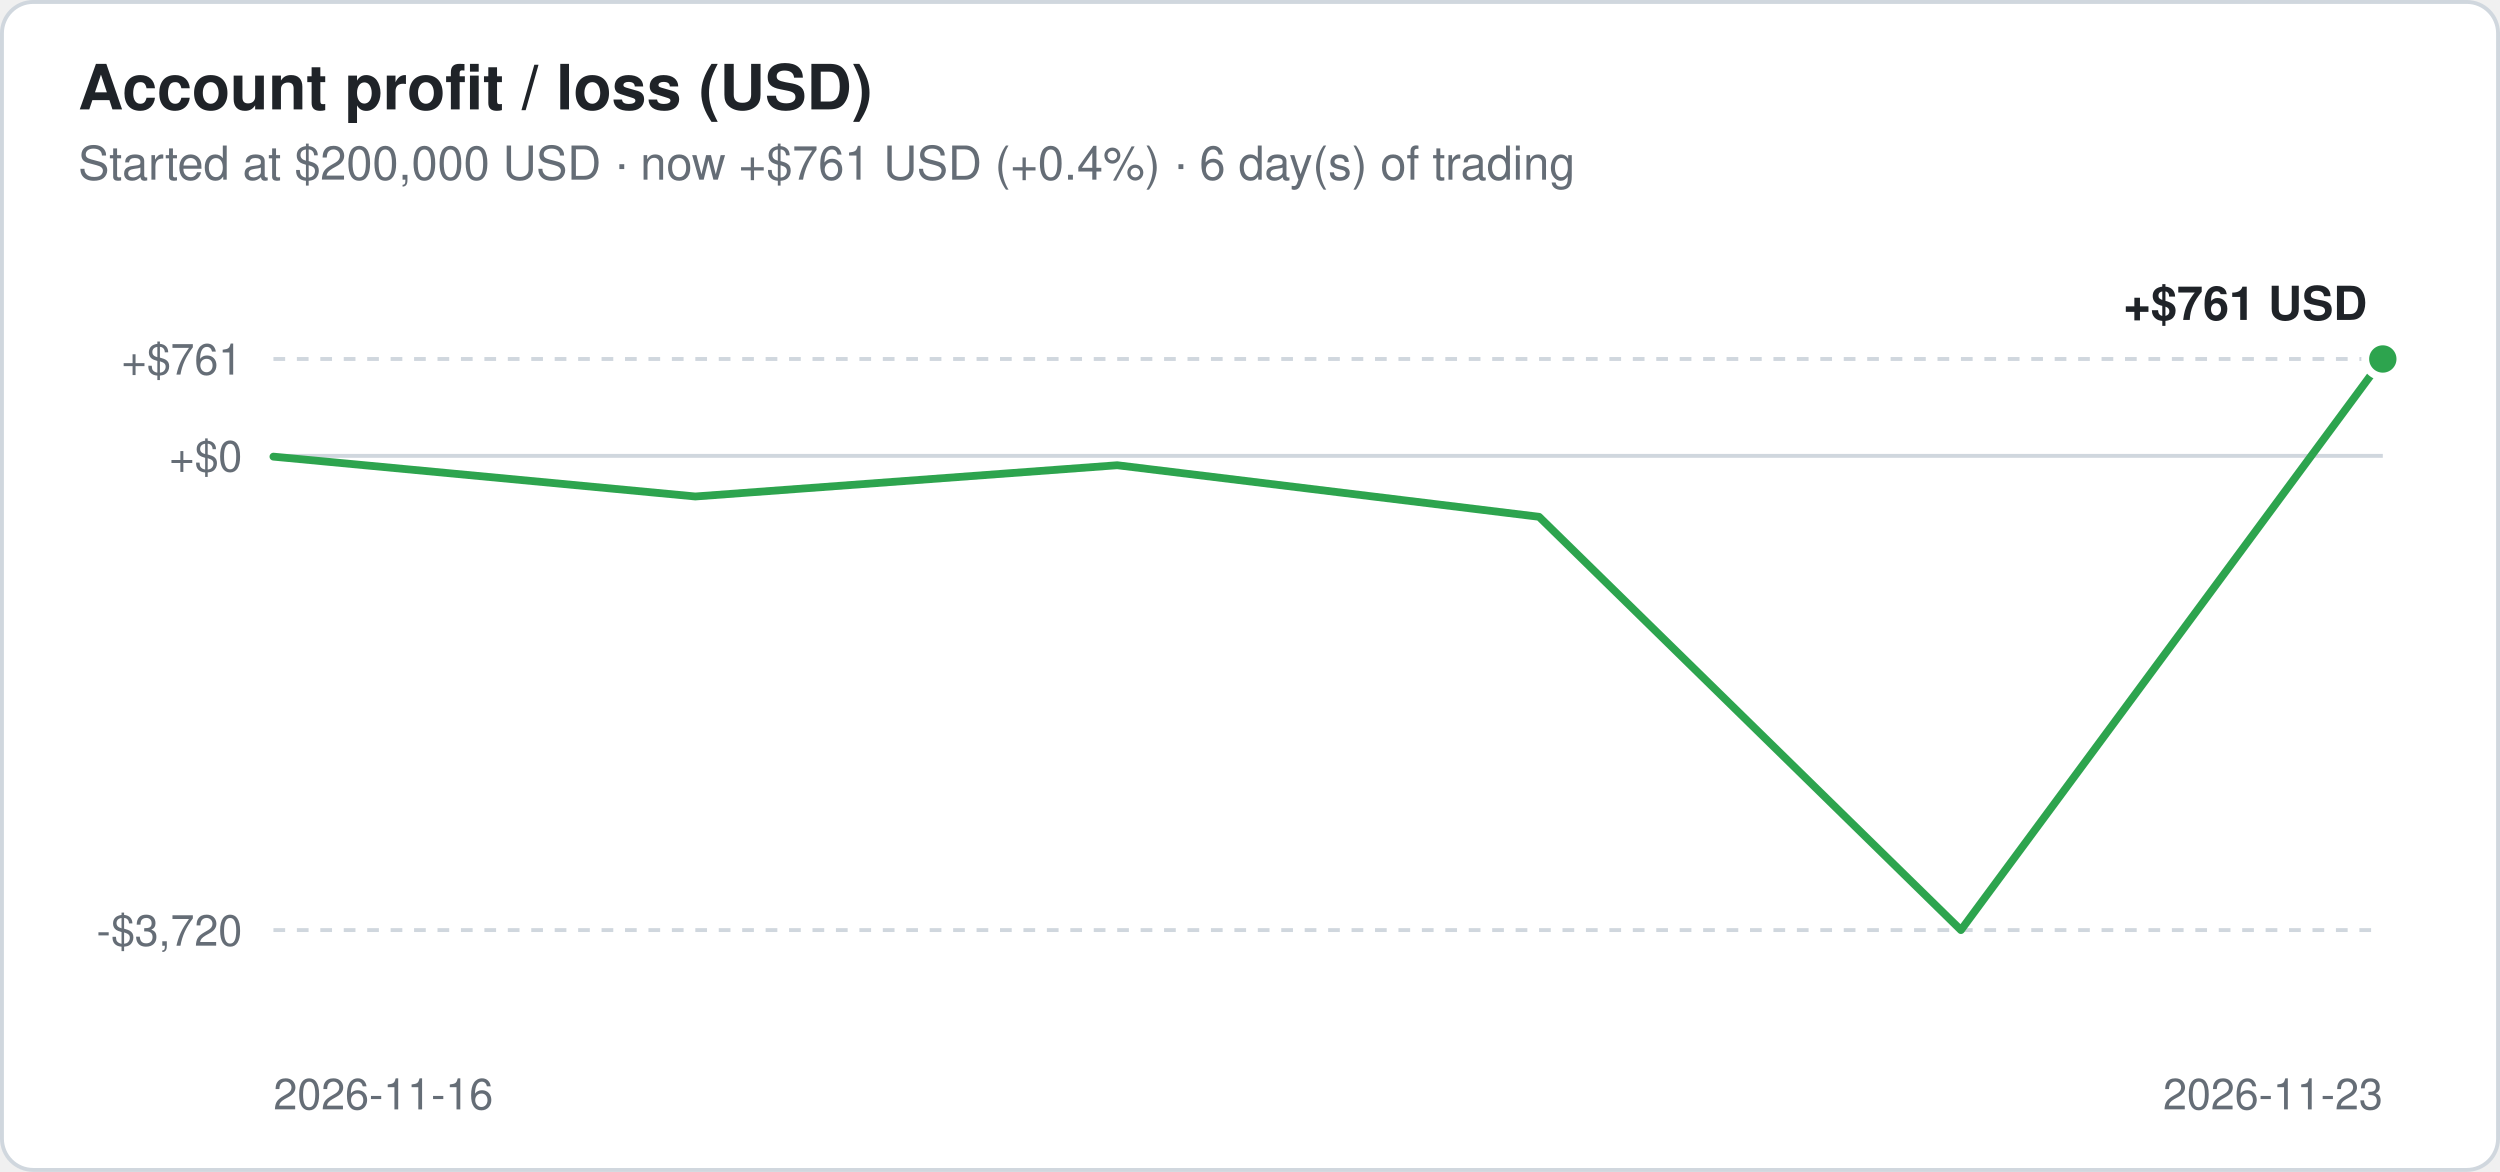
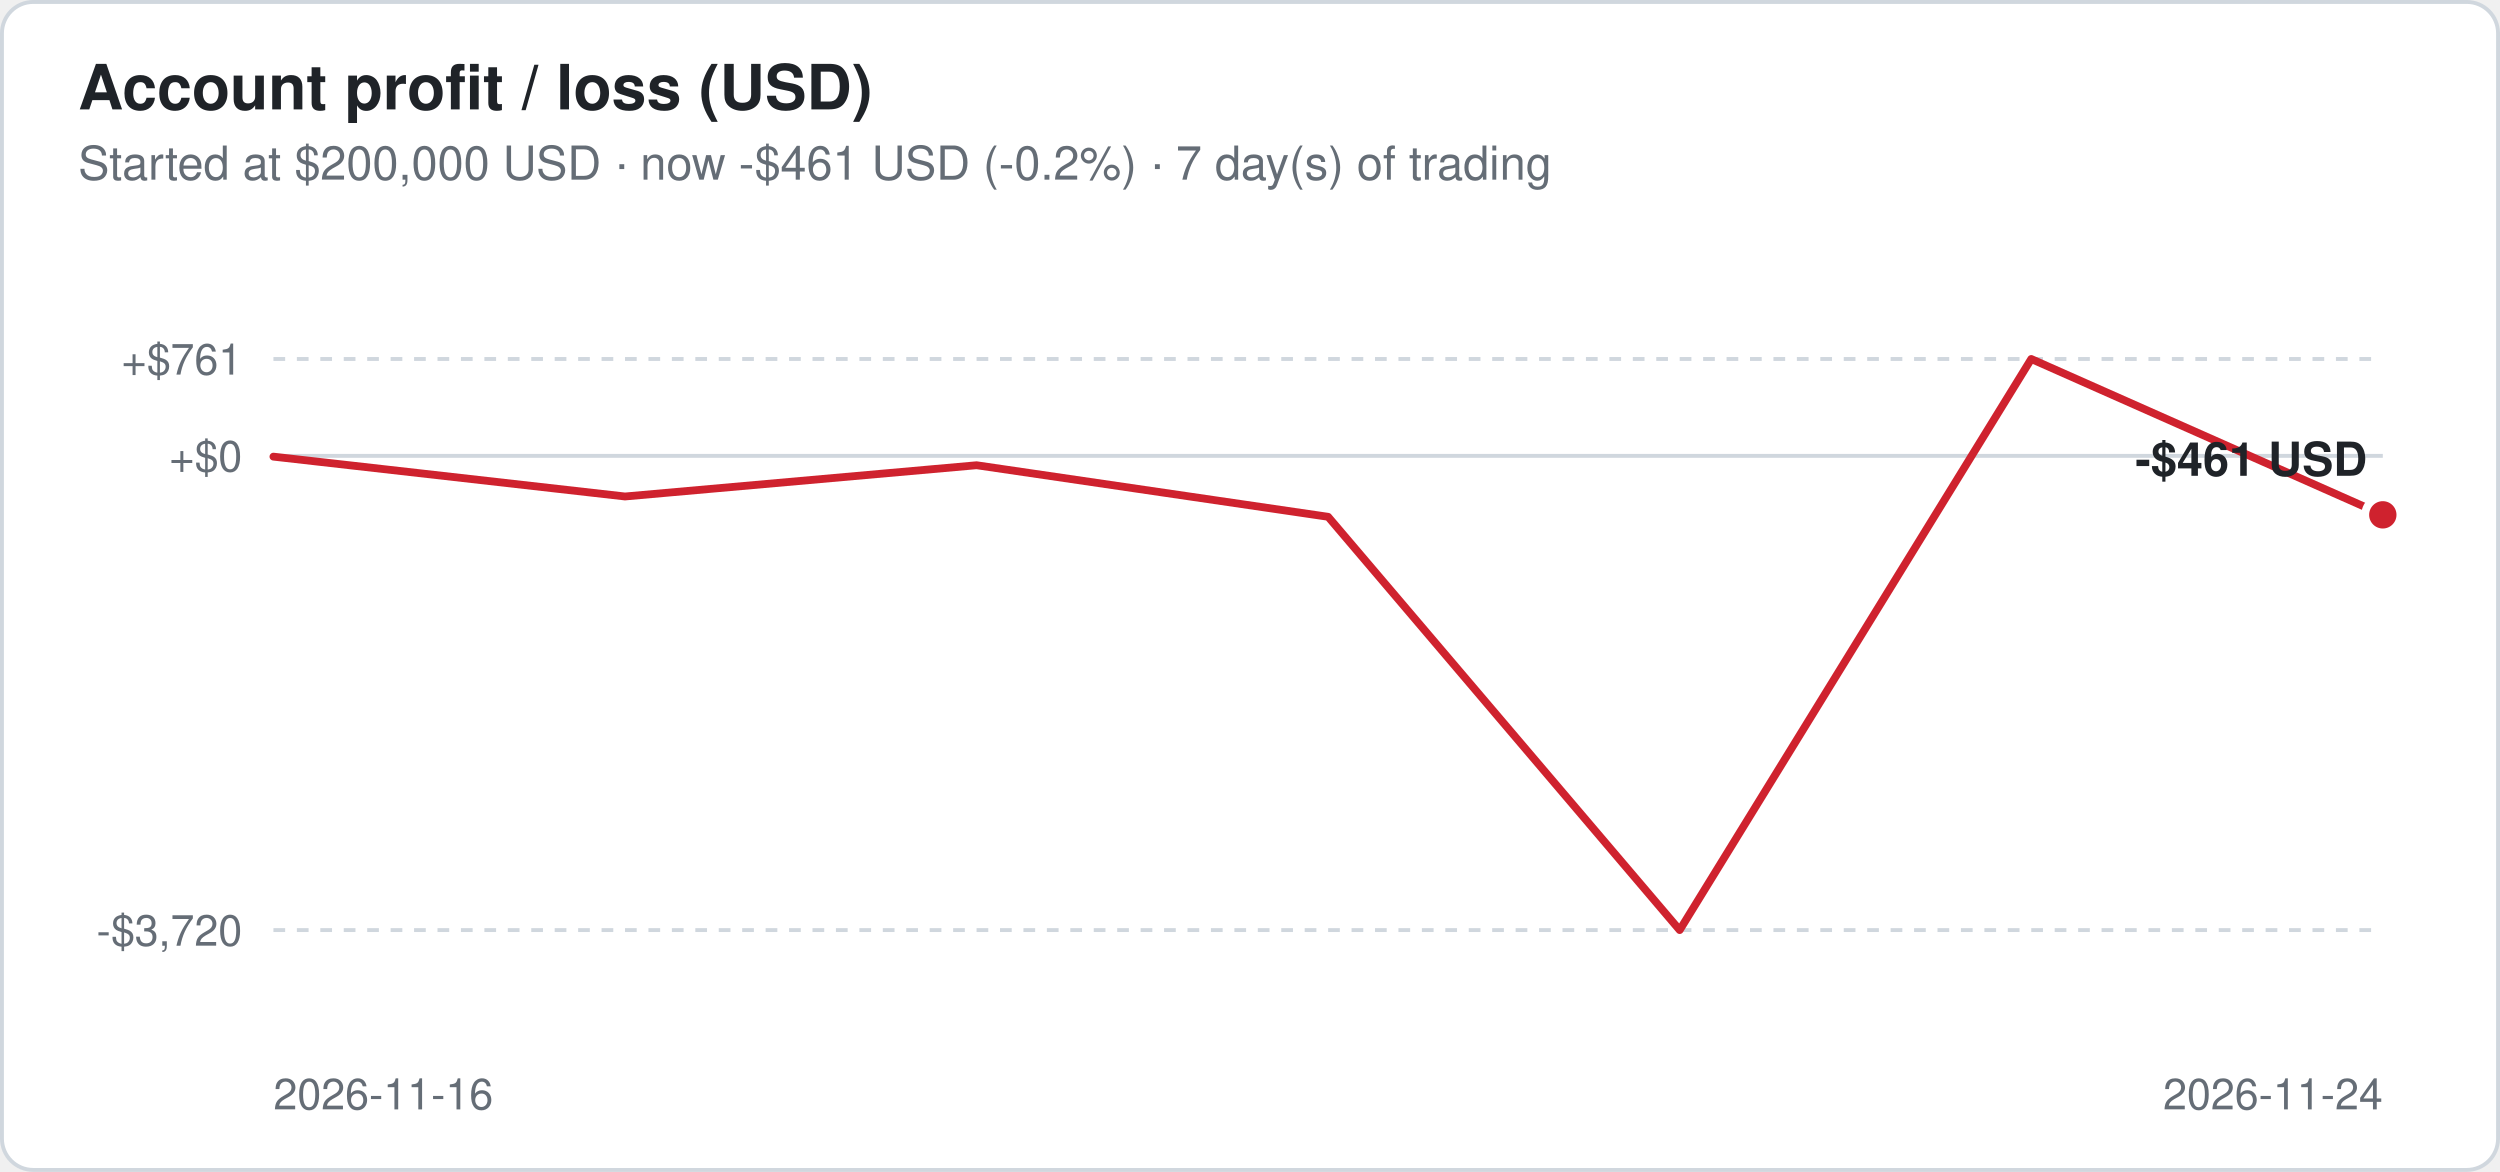
<svg xmlns="http://www.w3.org/2000/svg" width="640" height="300" viewBox="0 0 640 300" font-family="Helvetica, Arial, sans-serif">
  <rect x="0.5" y="0.5" width="639" height="299" rx="8" fill="#ffffff" stroke="#d0d7de" />
  <text x="20" y="28" font-size="16" font-weight="bold" fill="#1f2328">Account profit / loss (USD)</text>
-   <text x="20" y="46" font-size="12" fill="#656d76">Started at $200,000 USD · now +$761 USD (+0.4%) · 6 day(s) of trading</text>
+   <text x="20" y="46" font-size="12" fill="#656d76">Started at $200,000 USD · now -$461 USD (-0.2%) · 7 day(s) of trading</text>
  <line x1="70" x2="610" y1="238.1" y2="238.1" stroke="#d0d7de" stroke-width="1" stroke-dasharray="3 3" />
  <text x="62" y="242.1" font-size="11" text-anchor="end" fill="#656d76">-$3,720</text>
  <line x1="70" x2="610" y1="116.7" y2="116.7" stroke="#d0d7de" stroke-width="1" />
  <text x="62" y="120.7" font-size="11" text-anchor="end" fill="#656d76">+$0</text>
  <line x1="70" x2="610" y1="91.9" y2="91.9" stroke="#d0d7de" stroke-width="1" stroke-dasharray="3 3" />
  <text x="62" y="95.9" font-size="11" text-anchor="end" fill="#656d76">+$761</text>
-   <path d="M70.0,116.9 L178.0,127.1 L286.0,119.1 L394.0,132.3 L502.0,238.1 L610.0,91.9" fill="none" stroke="#2da44e" stroke-width="2" stroke-linejoin="round" stroke-linecap="round" />
-   <circle cx="610.0" cy="91.9" r="4.5" fill="#2da44e" stroke="#ffffff" stroke-width="2" />
-   <text x="606.0" y="81.9" font-size="12" font-weight="bold" text-anchor="end" fill="#1f2328">+$761 USD</text>
+   <path d="M70.0,116.9 L160.0,127.1 L250.0,119.1 L340.0,132.3 L430.0,238.1 L520.0,91.9 L610.0,131.8" fill="none" stroke="#cf222e" stroke-width="2" stroke-linejoin="round" stroke-linecap="round" />
+   <circle cx="610.0" cy="131.8" r="4.5" fill="#cf222e" stroke="#ffffff" stroke-width="2" />
+   <text x="606.0" y="121.8" font-size="12" font-weight="bold" text-anchor="end" fill="#1f2328">-$461 USD</text>
  <text x="70" y="284" font-size="11" fill="#656d76">2026-11-16</text>
-   <text x="610" y="284" font-size="11" text-anchor="end" fill="#656d76">2026-11-23</text>
+   <text x="610" y="284" font-size="11" text-anchor="end" fill="#656d76">2026-11-24</text>
</svg>
